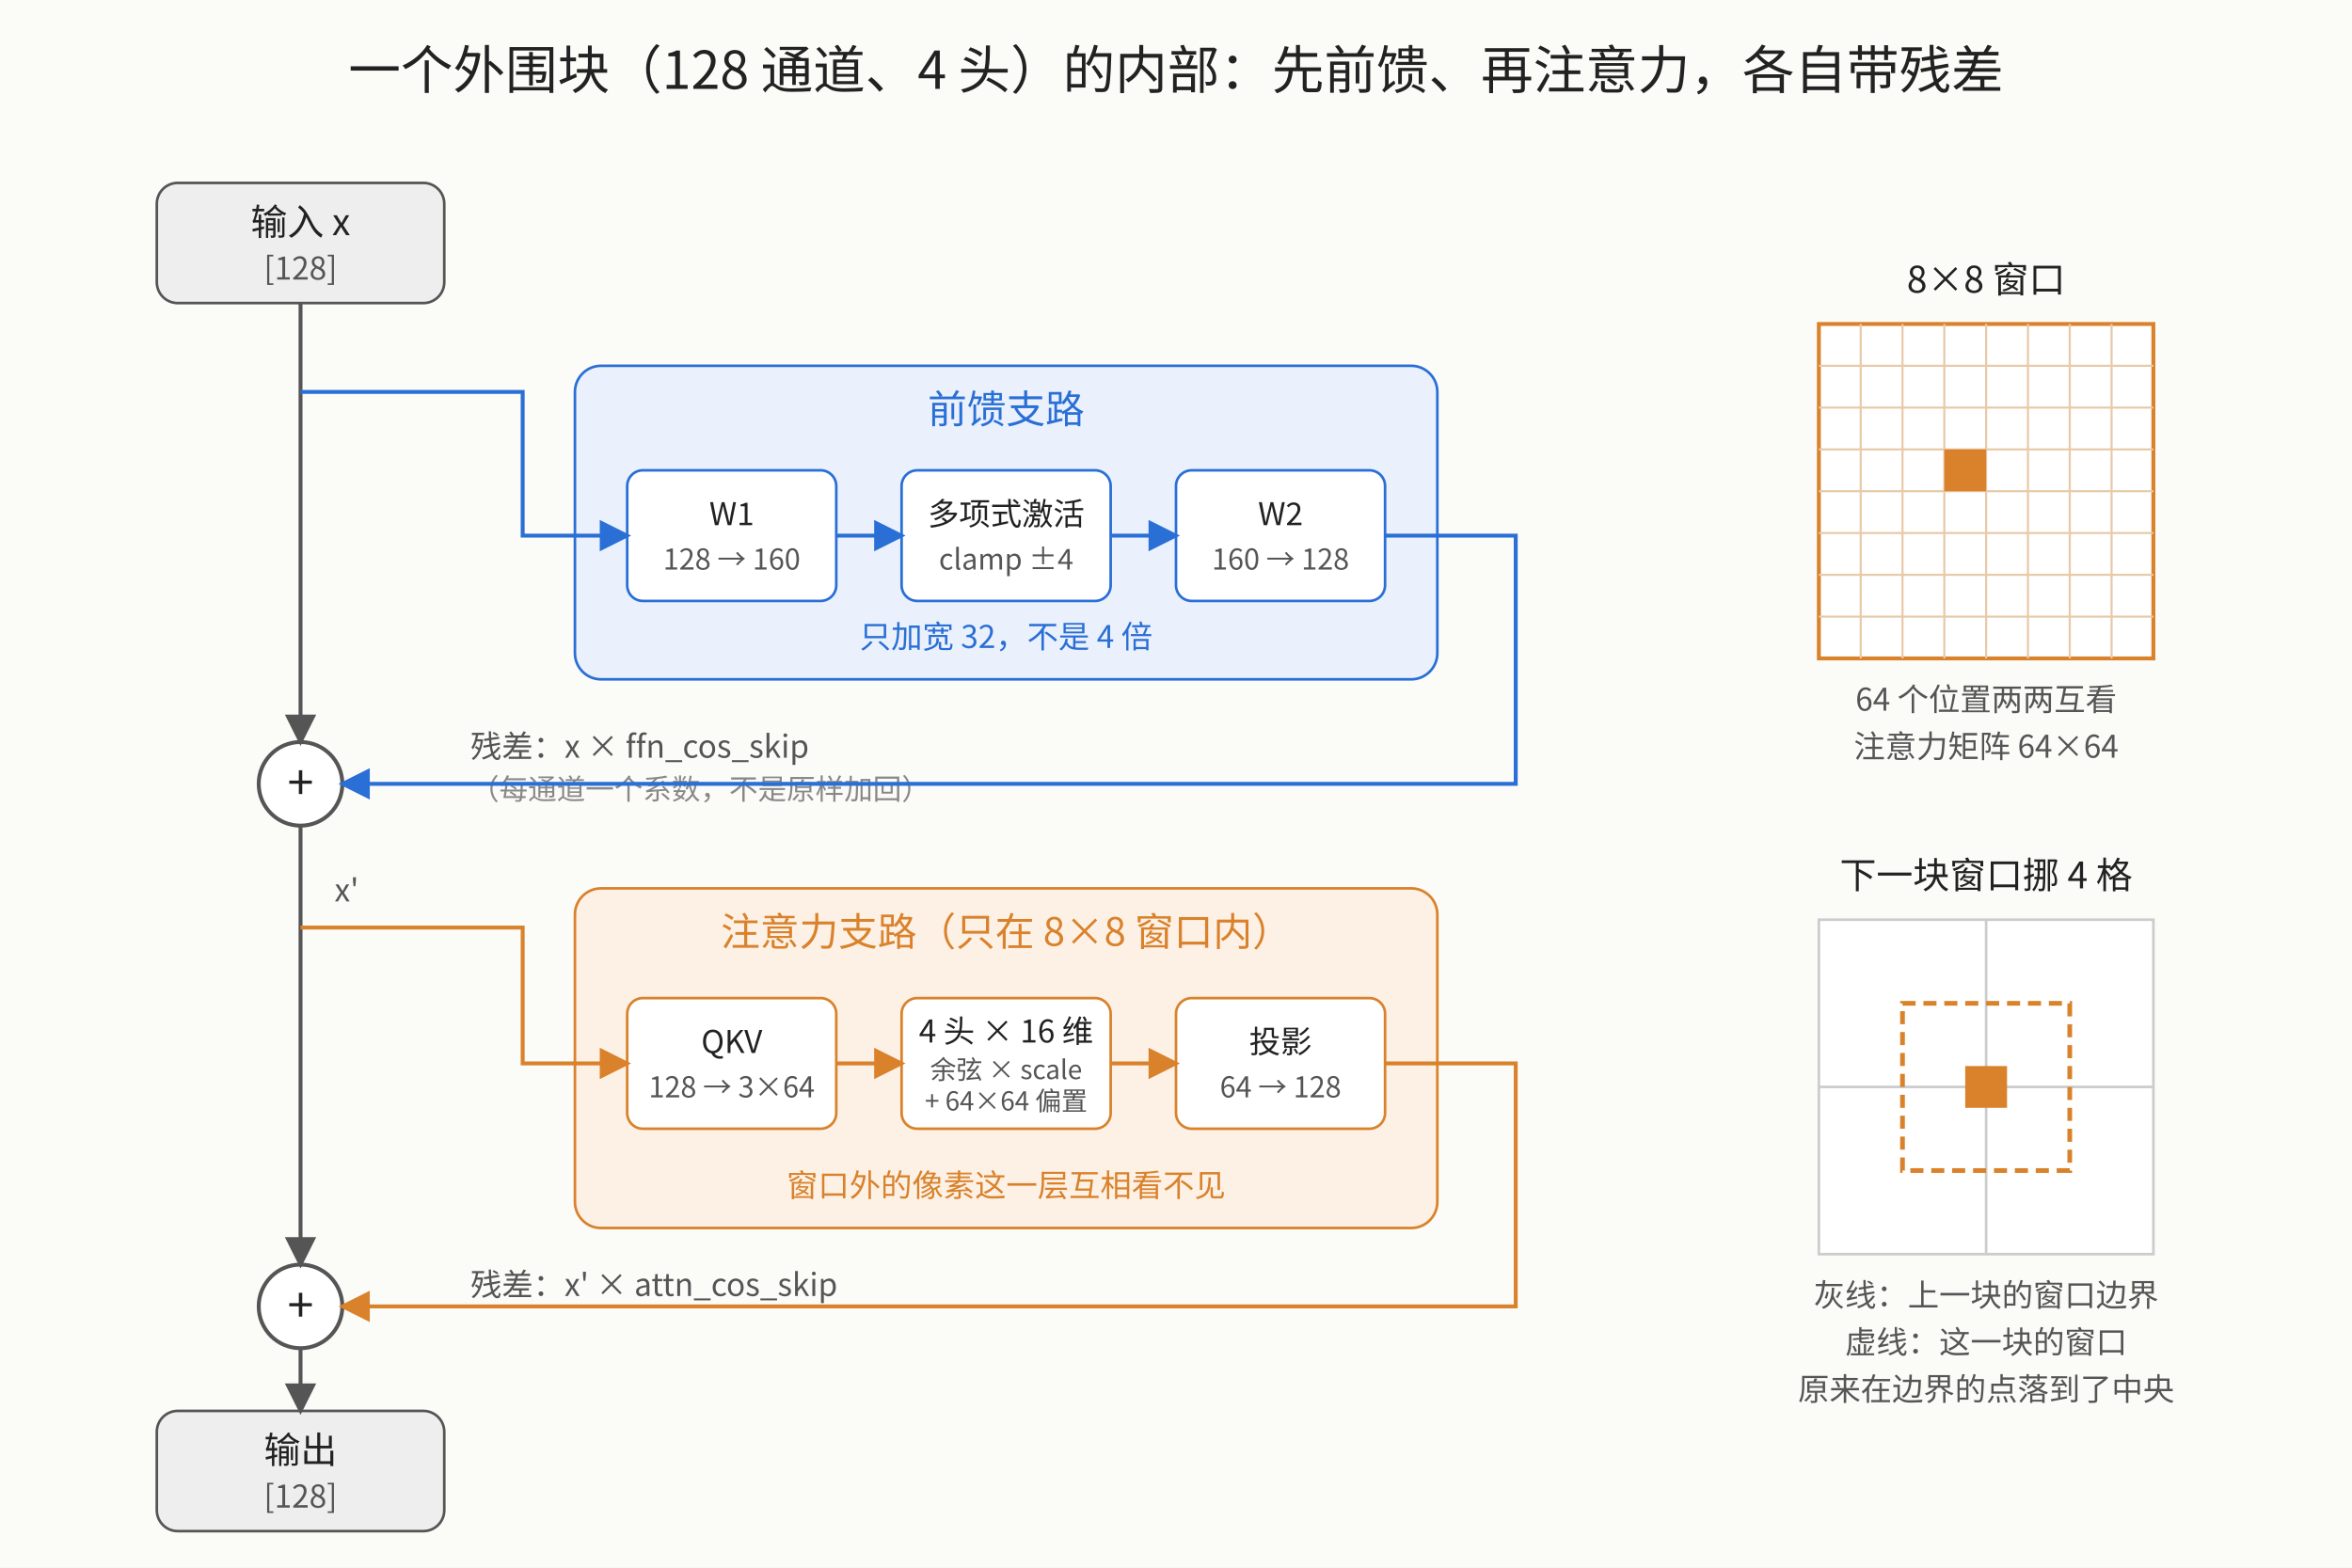
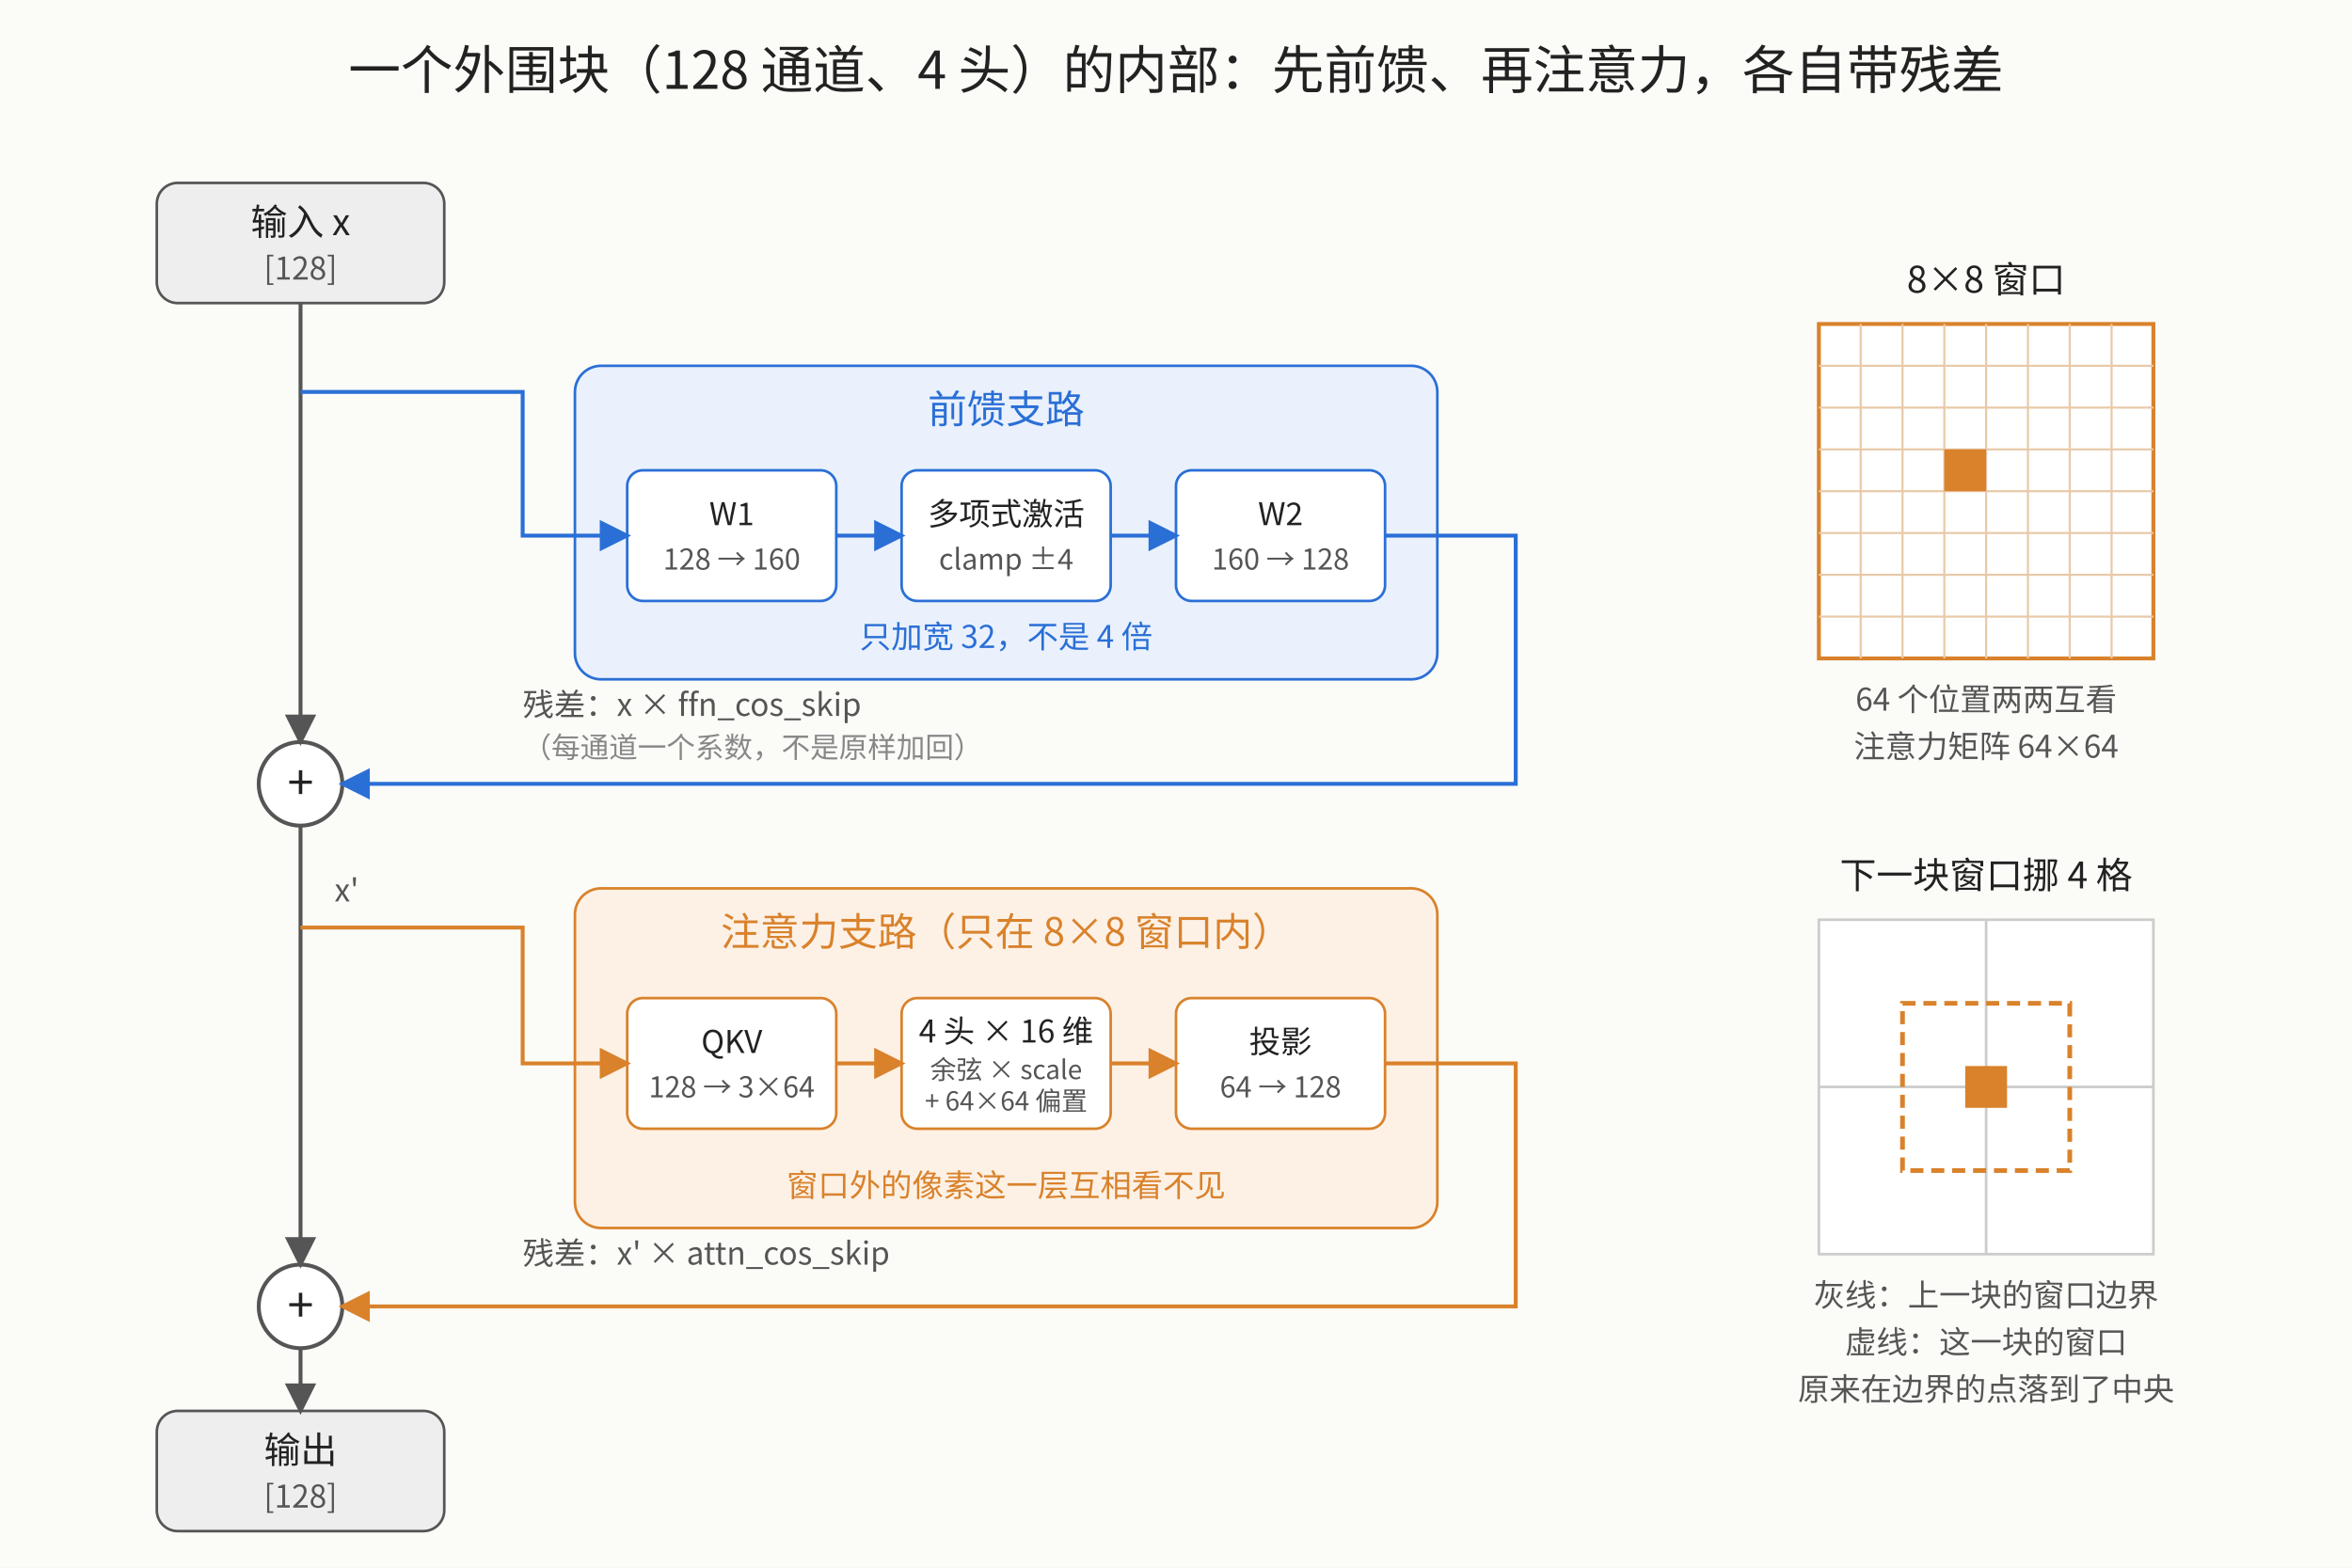
<svg xmlns="http://www.w3.org/2000/svg" viewBox="0 0 900 600" font-family="'Noto Sans CJK SC', sans-serif">
  <defs>
    <marker id="ar" markerWidth="8" markerHeight="8" refX="7" refY="4" orient="auto">
      <path d="M0,0 L8,4 L0,8 z" fill="#555" />
    </marker>
    <marker id="arb" markerWidth="8" markerHeight="8" refX="7" refY="4" orient="auto">
      <path d="M0,0 L8,4 L0,8 z" fill="#2a6fd6" />
    </marker>
    <marker id="aro" markerWidth="8" markerHeight="8" refX="7" refY="4" orient="auto">
      <path d="M0,0 L8,4 L0,8 z" fill="#d9822b" />
    </marker>
    <clipPath id="clipwin">
      <rect x="0" y="0" width="128" height="128" />
    </clipPath>
  </defs>
  <rect width="900" height="600" fill="#fbfbf8" />
  <text x="450" y="34" text-anchor="middle" font-size="20" fill="#222">一个外围块（128 通道、4 头）的内部：先前馈、再注意力，各自带残差</text>
  <rect x="60" y="70" width="110" height="46" rx="8" fill="#eee" stroke="#555" />
  <text x="115" y="90" text-anchor="middle" font-size="14" fill="#222">输入 x</text>
  <text x="115" y="107" text-anchor="middle" font-size="12" fill="#555">[128]</text>
  <rect x="220" y="140" width="330" height="120" rx="10" fill="#eaf1fc" stroke="#2a6fd6" />
  <text x="385" y="162" text-anchor="middle" font-size="15" fill="#2a6fd6">前馈支路</text>
  <rect x="240" y="180" width="80" height="50" rx="6" fill="#fff" stroke="#2a6fd6" />
  <text x="280" y="201" text-anchor="middle" font-size="12" fill="#222">W1</text>
  <text x="280" y="218" text-anchor="middle" font-size="11" fill="#555">128 → 160</text>
  <rect x="345" y="180" width="80" height="50" rx="6" fill="#fff" stroke="#2a6fd6" />
  <text x="385" y="201" text-anchor="middle" font-size="12" fill="#222">多项式激活</text>
  <text x="385" y="218" text-anchor="middle" font-size="11" fill="#555">clamp ±4</text>
  <rect x="450" y="180" width="80" height="50" rx="6" fill="#fff" stroke="#2a6fd6" />
  <text x="490" y="201" text-anchor="middle" font-size="12" fill="#222">W2</text>
  <text x="490" y="218" text-anchor="middle" font-size="11" fill="#555">160 → 128</text>
  <line x1="320" y1="205" x2="345" y2="205" stroke="#2a6fd6" stroke-width="1.5" marker-end="url(#arb)" />
  <line x1="425" y1="205" x2="450" y2="205" stroke="#2a6fd6" stroke-width="1.5" marker-end="url(#arb)" />
  <text x="385" y="248" text-anchor="middle" font-size="12" fill="#2a6fd6">只加宽 32，不是 4 倍</text>
  <circle cx="115" cy="300" r="16" fill="#fff" stroke="#555" stroke-width="1.5" />
  <text x="115" y="306" text-anchor="middle" font-size="18" fill="#222">+</text>
-   <text x="180" y="290" text-anchor="start" font-size="12" fill="#555">残差：x × ffn_cos_skip</text>
-   <text x="180" y="306" text-anchor="start" font-size="11" fill="#888">（每通道一个系数，不是原样加回）</text>
+   <text x="200" y="274" text-anchor="start" font-size="12" fill="#555">残差：x × ffn_cos_skip</text>
+   <text x="200" y="290" text-anchor="start" font-size="11" fill="#888">（每通道一个系数，不是原样加回）</text>
  <rect x="220" y="340" width="330" height="130" rx="10" fill="#fdf1e6" stroke="#d9822b" />
  <text x="385" y="362" text-anchor="middle" font-size="15" fill="#d9822b">注意力支路（只在 8×8 窗口内）</text>
  <rect x="240" y="382" width="80" height="50" rx="6" fill="#fff" stroke="#d9822b" />
  <text x="280" y="403" text-anchor="middle" font-size="12" fill="#222">QKV</text>
  <text x="280" y="420" text-anchor="middle" font-size="11" fill="#555">128 → 3×64</text>
  <rect x="345" y="382" width="80" height="50" rx="6" fill="#fff" stroke="#d9822b" />
  <text x="385" y="399" text-anchor="middle" font-size="12" fill="#222">4 头 × 16 维</text>
  <text x="385" y="413" text-anchor="middle" font-size="10" fill="#555">余弦 × scale</text>
  <text x="385" y="425" text-anchor="middle" font-size="10" fill="#555">+ 64×64 偏置</text>
  <rect x="450" y="382" width="80" height="50" rx="6" fill="#fff" stroke="#d9822b" />
  <text x="490" y="403" text-anchor="middle" font-size="12" fill="#222">投影</text>
  <text x="490" y="420" text-anchor="middle" font-size="11" fill="#555">64 → 128</text>
  <line x1="320" y1="407" x2="345" y2="407" stroke="#d9822b" stroke-width="1.5" marker-end="url(#aro)" />
  <line x1="425" y1="407" x2="450" y2="407" stroke="#d9822b" stroke-width="1.5" marker-end="url(#aro)" />
  <text x="385" y="458" text-anchor="middle" font-size="12" fill="#d9822b">窗口外的像素这一层互相看不见</text>
  <circle cx="115" cy="500" r="16" fill="#fff" stroke="#555" stroke-width="1.5" />
  <text x="115" y="506" text-anchor="middle" font-size="18" fill="#222">+</text>
-   <text x="180" y="496" text-anchor="start" font-size="12" fill="#555">残差：x' × attn_cos_skip</text>
+   <text x="200" y="484" text-anchor="start" font-size="12" fill="#555">残差：x' × attn_cos_skip</text>
  <rect x="60" y="540" width="110" height="46" rx="8" fill="#eee" stroke="#555" />
  <text x="115" y="560" text-anchor="middle" font-size="14" fill="#222">输出</text>
  <text x="115" y="577" text-anchor="middle" font-size="12" fill="#555">[128]</text>
  <line x1="115" y1="116" x2="115" y2="284" stroke="#555" stroke-width="1.5" marker-end="url(#ar)" />
  <line x1="115" y1="316" x2="115" y2="484" stroke="#555" stroke-width="1.5" marker-end="url(#ar)" />
  <line x1="115" y1="516" x2="115" y2="540" stroke="#555" stroke-width="1.5" marker-end="url(#ar)" />
  <text x="128" y="345" text-anchor="start" font-size="12" fill="#555">x'</text>
  <path d="M115,150 L200,150 L200,205 L240,205" fill="none" stroke="#2a6fd6" stroke-width="1.5" marker-end="url(#arb)" />
  <path d="M530,205 L580,205 L580,300 L131,300" fill="none" stroke="#2a6fd6" stroke-width="1.5" marker-end="url(#arb)" />
  <path d="M115,355 L200,355 L200,407 L240,407" fill="none" stroke="#d9822b" stroke-width="1.5" marker-end="url(#aro)" />
  <path d="M530,407 L580,407 L580,500 L131,500" fill="none" stroke="#d9822b" stroke-width="1.5" marker-end="url(#aro)" />
  <text x="760" y="112" text-anchor="middle" font-size="14" fill="#222">8×8 窗口</text>
  <g transform="translate(696,124)">
    <rect x="0" y="0" width="128" height="128" fill="#fff" stroke="#d9822b" stroke-width="1.5" />
    <g stroke="#e8c9a8" stroke-width="0.8">
      <line x1="16" y1="0" x2="16" y2="128" />
      <line x1="32" y1="0" x2="32" y2="128" />
      <line x1="48" y1="0" x2="48" y2="128" />
      <line x1="64" y1="0" x2="64" y2="128" />
      <line x1="80" y1="0" x2="80" y2="128" />
      <line x1="96" y1="0" x2="96" y2="128" />
      <line x1="112" y1="0" x2="112" y2="128" />
      <line y1="16" x1="0" y2="16" x2="128" />
      <line y1="32" x1="0" y2="32" x2="128" />
      <line y1="48" x1="0" y2="48" x2="128" />
      <line y1="64" x1="0" y2="64" x2="128" />
      <line y1="80" x1="0" y2="80" x2="128" />
      <line y1="96" x1="0" y2="96" x2="128" />
      <line y1="112" x1="0" y2="112" x2="128" />
    </g>
    <rect x="48" y="48" width="16" height="16" fill="#d9822b" />
  </g>
  <text x="760" y="272" text-anchor="middle" font-size="12" fill="#555">64 个位置两两互看</text>
  <text x="760" y="290" text-anchor="middle" font-size="12" fill="#555">注意力矩阵 64×64</text>
  <text x="760" y="340" text-anchor="middle" font-size="14" fill="#222">下一块窗口挪 4 格</text>
  <g transform="translate(696,352)">
    <rect x="0" y="0" width="128" height="128" fill="#fff" stroke="#ccc" />
    <g stroke="#ccc" stroke-width="1">
      <line x1="64" y1="0" x2="64" y2="128" />
      <line y1="64" x1="0" y2="64" x2="128" />
    </g>
    <rect x="32" y="32" width="64" height="64" fill="none" stroke="#d9822b" stroke-width="1.8" stroke-dasharray="5 3" />
    <rect x="56" y="56" width="16" height="16" fill="#d9822b" />
  </g>
  <text x="760" y="500" text-anchor="middle" font-size="12" fill="#555">灰线：上一块的窗口边界</text>
  <text x="760" y="518" text-anchor="middle" font-size="12" fill="#555">虚线：这一块的窗口</text>
  <text x="760" y="536" text-anchor="middle" font-size="12" fill="#555">原来在边界的点落到了中央</text>
</svg>
